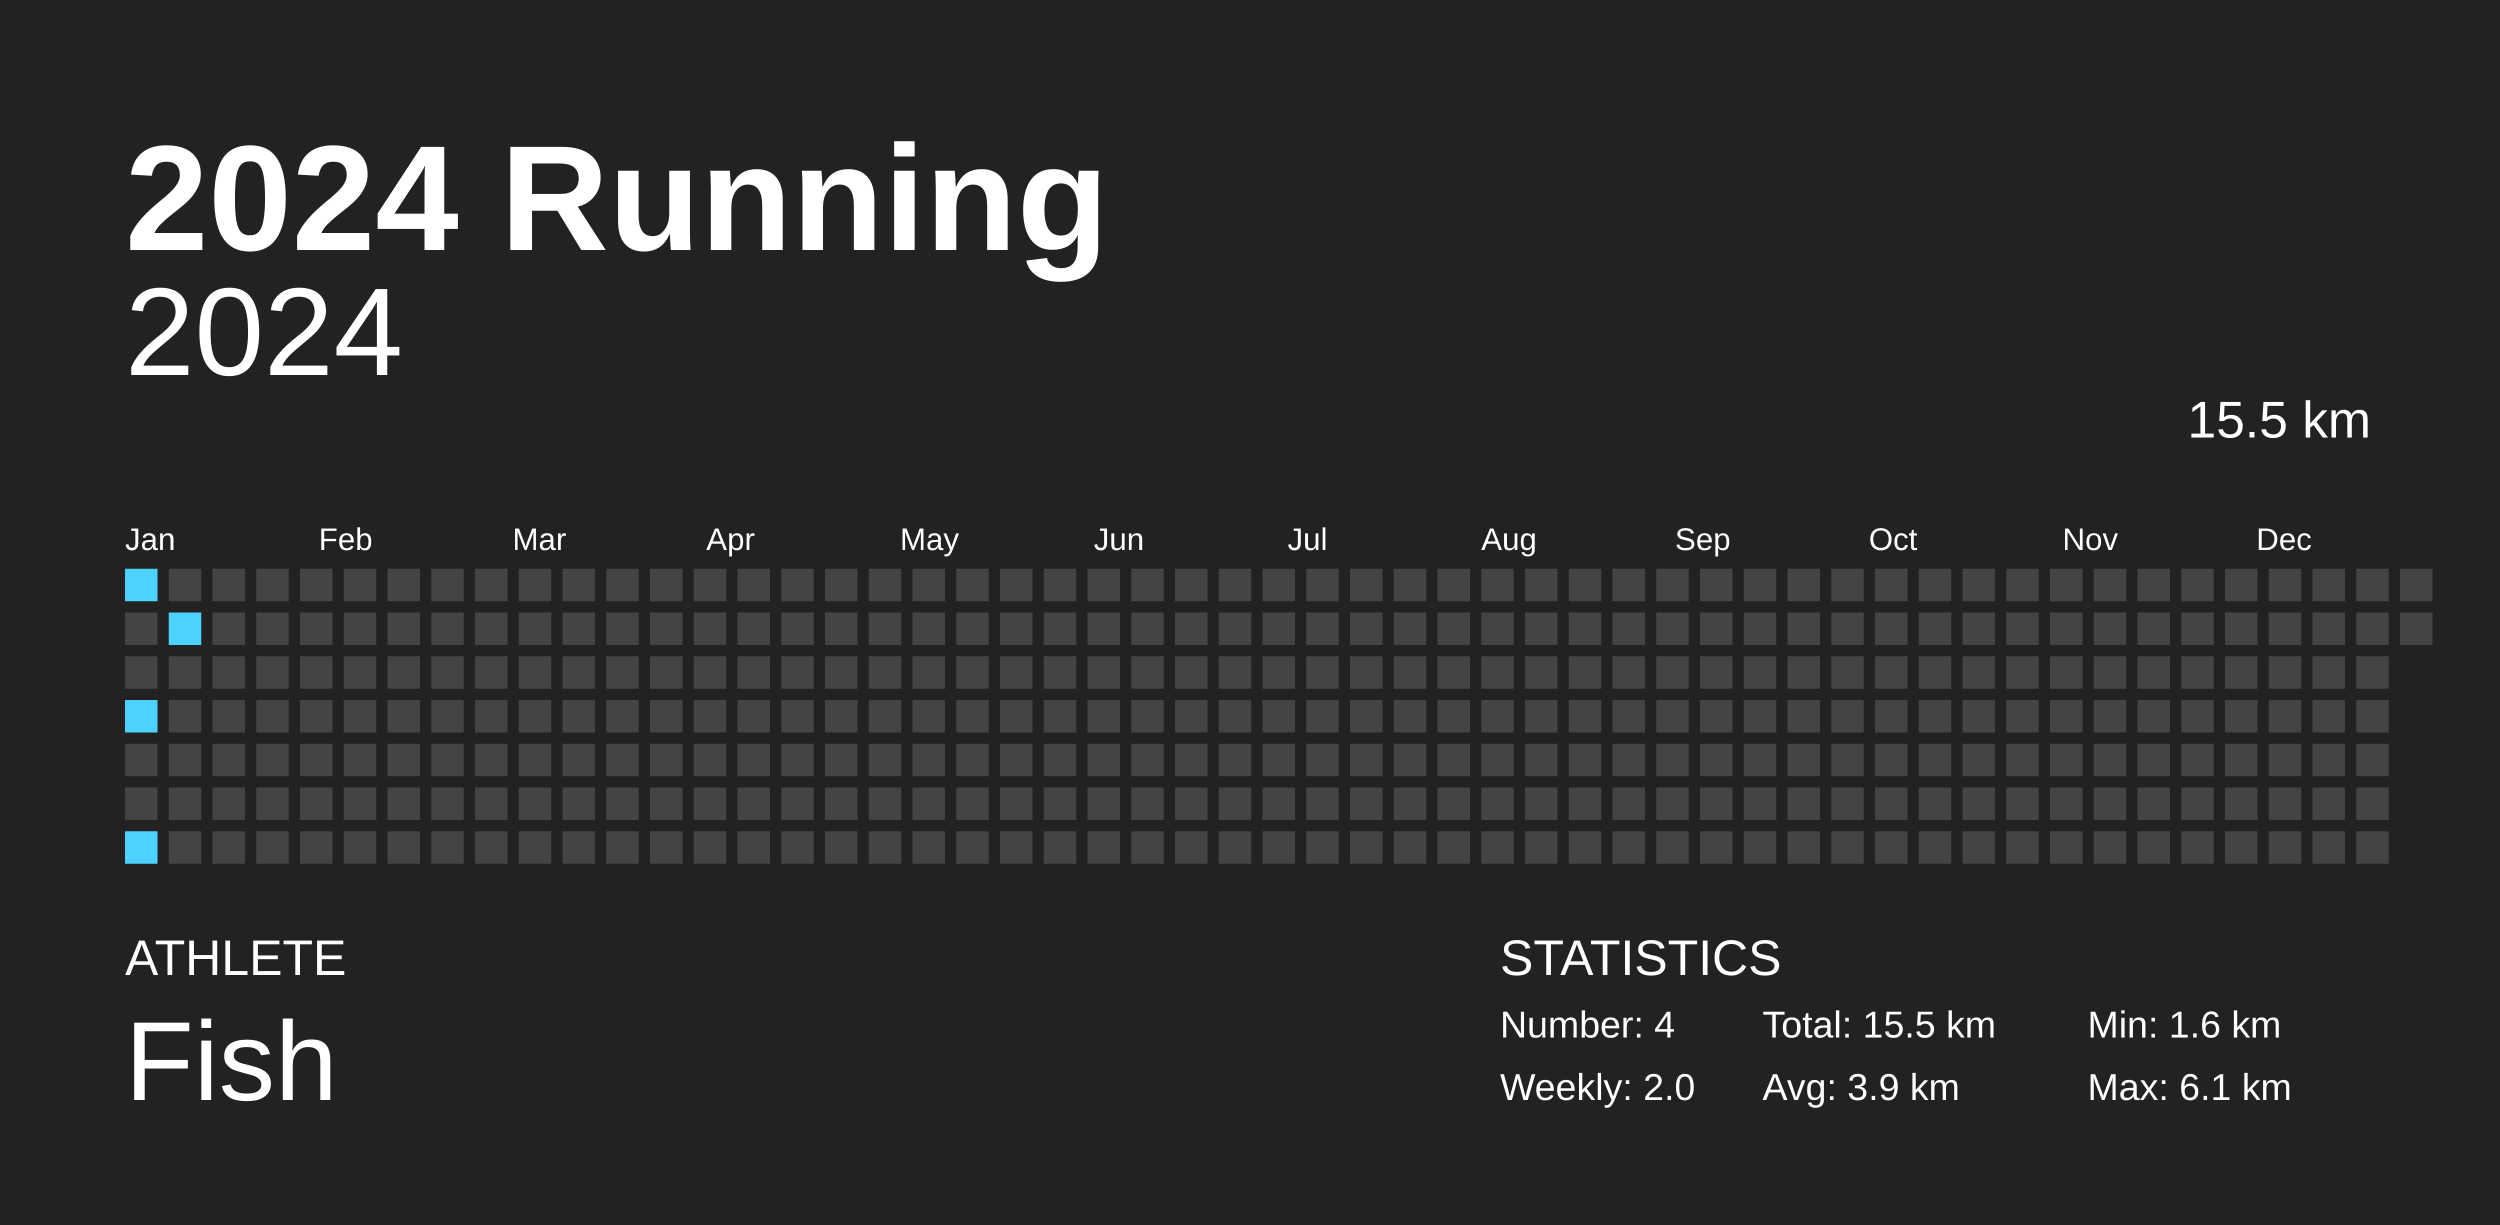
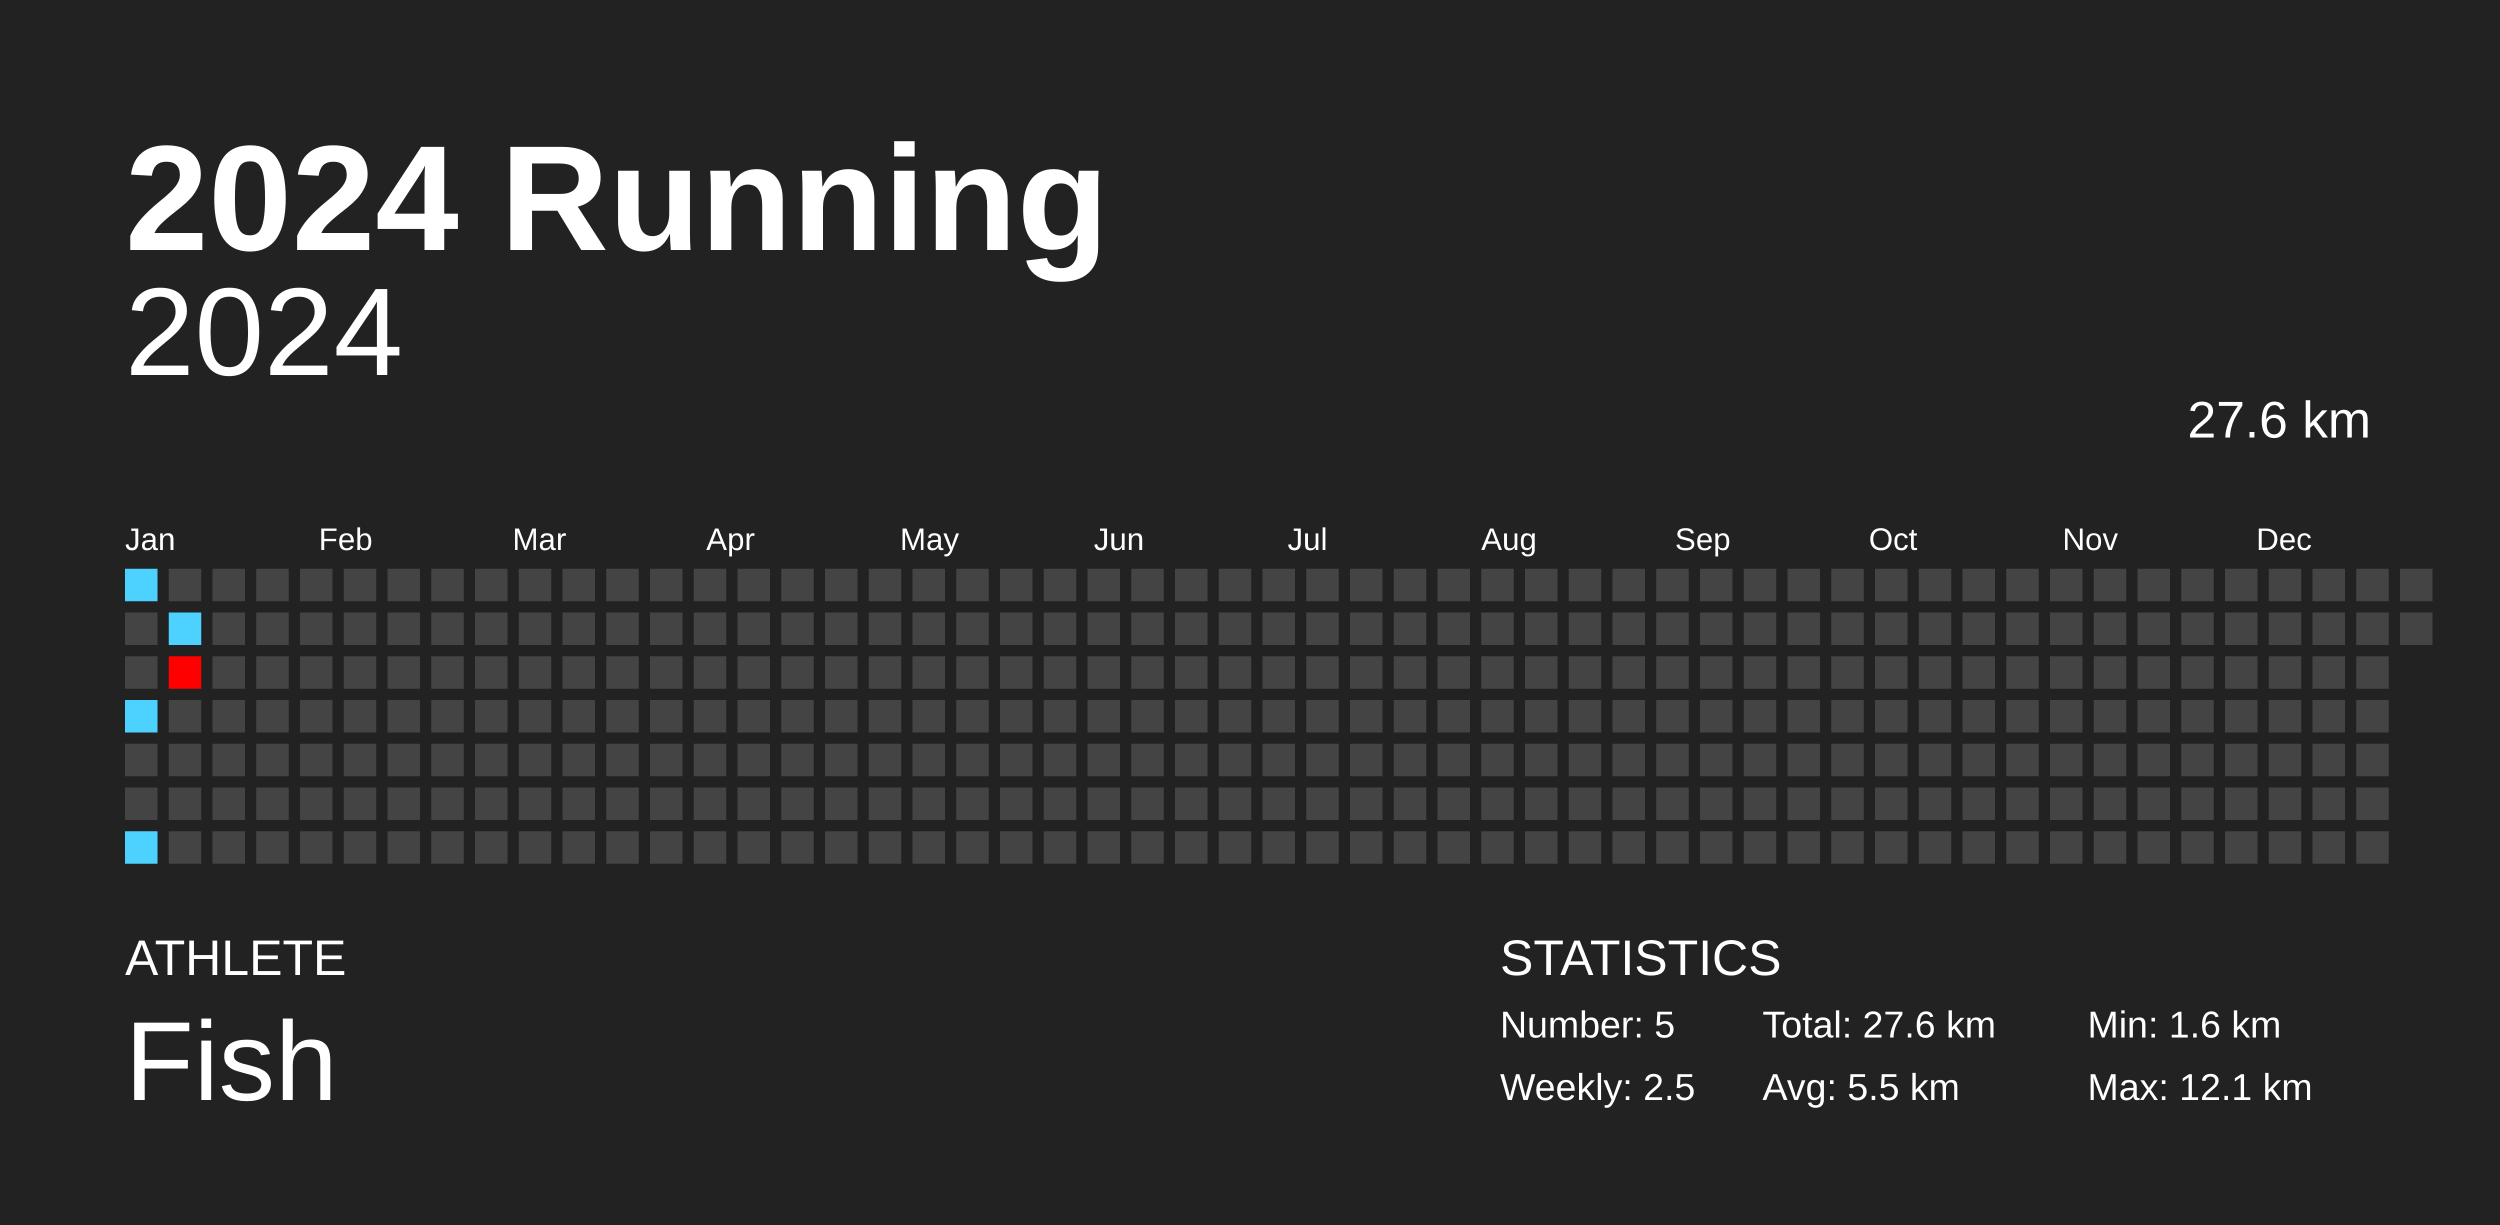
<svg xmlns="http://www.w3.org/2000/svg" baseProfile="full" height="98mm" version="1.1" viewBox="0,0,200,98" width="200mm">
  <defs />
  <rect fill="#222222" height="98" width="200" x="0" y="0" />
  <text fill="#FFFFFF" style="font-size:12px; font-family:Arial; font-weight:bold;" x="10" y="20">2024 Running</text>
  <text fill="#FFFFFF" style="font-size:4px; font-family:Arial" x="10" y="78">ATHLETE</text>
  <text fill="#FFFFFF" style="font-size:9px; font-family:Arial" x="10" y="88">Fish</text>
  <text fill="#FFFFFF" style="font-size:4px; font-family:Arial" x="120" y="78">STATISTICS</text>
-   <text fill="#FFFFFF" style="font-size:3px; font-family:Arial" x="120" y="83">Number: 4</text>
-   <text fill="#FFFFFF" style="font-size:3px; font-family:Arial" x="120" y="88">Weekly: 2.0</text>
-   <text fill="#FFFFFF" style="font-size:3px; font-family:Arial" x="141" y="83">Total: 15.5 km</text>
-   <text fill="#FFFFFF" style="font-size:3px; font-family:Arial" x="141" y="88">Avg: 3.9 km</text>
+   <text fill="#FFFFFF" style="font-size:3px; font-family:Arial" x="120" y="83">Number: 5</text>
+   <text fill="#FFFFFF" style="font-size:3px; font-family:Arial" x="120" y="88">Weekly: 2.5</text>
+   <text fill="#FFFFFF" style="font-size:3px; font-family:Arial" x="141" y="83">Total: 27.6 km</text>
+   <text fill="#FFFFFF" style="font-size:3px; font-family:Arial" x="141" y="88">Avg: 5.5 km</text>
  <text fill="#FFFFFF" style="font-size:3px; font-family:Arial" x="167" y="83">Min: 1.6 km</text>
-   <text fill="#FFFFFF" style="font-size:3px; font-family:Arial" x="167" y="88">Max: 6.1 km</text>
+   <text fill="#FFFFFF" style="font-size:3px; font-family:Arial" x="167" y="88">Max: 12.1 km</text>
  <text alignment-baseline="hanging" fill="#FFFFFF" style="font-size:10.0px; font-family:Arial;" x="10" y="30">2024</text>
-   <text alignment-baseline="hanging" fill="#FFFFFF" style="font-size:4.125px; font-family:Arial;" x="175" y="35">15.5 km</text>
+   <text alignment-baseline="hanging" fill="#FFFFFF" style="font-size:4.125px; font-family:Arial;" x="175" y="35">27.6 km</text>
  <text fill="#FFFFFF" style="font-size:2.5px; font-family:Arial" x="10.0" y="44">Jan</text>
  <text fill="#FFFFFF" style="font-size:2.5px; font-family:Arial" x="25.5" y="44">Feb</text>
  <text fill="#FFFFFF" style="font-size:2.5px; font-family:Arial" x="41.0" y="44">Mar</text>
  <text fill="#FFFFFF" style="font-size:2.5px; font-family:Arial" x="56.5" y="44">Apr</text>
  <text fill="#FFFFFF" style="font-size:2.5px; font-family:Arial" x="72.0" y="44">May</text>
  <text fill="#FFFFFF" style="font-size:2.5px; font-family:Arial" x="87.5" y="44">Jun</text>
  <text fill="#FFFFFF" style="font-size:2.5px; font-family:Arial" x="103.0" y="44">Jul</text>
  <text fill="#FFFFFF" style="font-size:2.5px; font-family:Arial" x="118.5" y="44">Aug</text>
  <text fill="#FFFFFF" style="font-size:2.5px; font-family:Arial" x="134.0" y="44">Sep</text>
  <text fill="#FFFFFF" style="font-size:2.5px; font-family:Arial" x="149.5" y="44">Oct</text>
  <text fill="#FFFFFF" style="font-size:2.5px; font-family:Arial" x="165.0" y="44">Nov</text>
  <text fill="#FFFFFF" style="font-size:2.5px; font-family:Arial" x="180.5" y="44">Dec</text>
  <rect fill="#4dd2ff" height="2.6" width="2.6" x="10.0" y="45.5" />
  <rect fill="#444444" height="2.6" width="2.6" x="10.0" y="49.0" />
  <rect fill="#444444" height="2.6" width="2.6" x="10.0" y="52.5" />
  <rect fill="#4dd2ff" height="2.6" width="2.6" x="10.0" y="56.0" />
  <rect fill="#444444" height="2.6" width="2.6" x="10.0" y="59.5" />
  <rect fill="#444444" height="2.6" width="2.6" x="10.0" y="63.0" />
  <rect fill="#4dd2ff" height="2.6" width="2.6" x="10.0" y="66.5" />
  <rect fill="#444444" height="2.6" width="2.6" x="13.5" y="45.5" />
  <rect fill="#4dd2ff" height="2.6" width="2.6" x="13.5" y="49.0" />
-   <rect fill="#444444" height="2.6" width="2.6" x="13.5" y="52.5" />
+   <rect fill="#ff0000" height="2.6" width="2.6" x="13.5" y="52.5" />
  <rect fill="#444444" height="2.6" width="2.6" x="13.5" y="56.0" />
  <rect fill="#444444" height="2.6" width="2.6" x="13.5" y="59.5" />
  <rect fill="#444444" height="2.6" width="2.6" x="13.5" y="63.0" />
  <rect fill="#444444" height="2.6" width="2.6" x="13.5" y="66.5" />
  <rect fill="#444444" height="2.6" width="2.6" x="17.0" y="45.5" />
  <rect fill="#444444" height="2.6" width="2.6" x="17.0" y="49.0" />
  <rect fill="#444444" height="2.6" width="2.6" x="17.0" y="52.5" />
  <rect fill="#444444" height="2.6" width="2.6" x="17.0" y="56.0" />
  <rect fill="#444444" height="2.6" width="2.6" x="17.0" y="59.5" />
  <rect fill="#444444" height="2.6" width="2.6" x="17.0" y="63.0" />
  <rect fill="#444444" height="2.6" width="2.6" x="17.0" y="66.5" />
  <rect fill="#444444" height="2.6" width="2.6" x="20.5" y="45.5" />
  <rect fill="#444444" height="2.6" width="2.6" x="20.5" y="49.0" />
  <rect fill="#444444" height="2.6" width="2.6" x="20.5" y="52.5" />
  <rect fill="#444444" height="2.6" width="2.6" x="20.5" y="56.0" />
  <rect fill="#444444" height="2.6" width="2.6" x="20.5" y="59.5" />
  <rect fill="#444444" height="2.6" width="2.6" x="20.5" y="63.0" />
  <rect fill="#444444" height="2.6" width="2.6" x="20.5" y="66.5" />
  <rect fill="#444444" height="2.6" width="2.6" x="24.0" y="45.5" />
  <rect fill="#444444" height="2.6" width="2.6" x="24.0" y="49.0" />
  <rect fill="#444444" height="2.6" width="2.6" x="24.0" y="52.5" />
  <rect fill="#444444" height="2.6" width="2.6" x="24.0" y="56.0" />
  <rect fill="#444444" height="2.6" width="2.6" x="24.0" y="59.5" />
  <rect fill="#444444" height="2.6" width="2.6" x="24.0" y="63.0" />
  <rect fill="#444444" height="2.6" width="2.6" x="24.0" y="66.5" />
  <rect fill="#444444" height="2.6" width="2.6" x="27.5" y="45.5" />
  <rect fill="#444444" height="2.6" width="2.6" x="27.5" y="49.0" />
  <rect fill="#444444" height="2.6" width="2.6" x="27.5" y="52.5" />
  <rect fill="#444444" height="2.6" width="2.6" x="27.5" y="56.0" />
  <rect fill="#444444" height="2.6" width="2.6" x="27.5" y="59.5" />
  <rect fill="#444444" height="2.6" width="2.6" x="27.5" y="63.0" />
  <rect fill="#444444" height="2.6" width="2.6" x="27.5" y="66.5" />
  <rect fill="#444444" height="2.6" width="2.6" x="31.0" y="45.5" />
  <rect fill="#444444" height="2.6" width="2.6" x="31.0" y="49.0" />
  <rect fill="#444444" height="2.6" width="2.6" x="31.0" y="52.5" />
  <rect fill="#444444" height="2.6" width="2.6" x="31.0" y="56.0" />
  <rect fill="#444444" height="2.6" width="2.6" x="31.0" y="59.5" />
  <rect fill="#444444" height="2.6" width="2.6" x="31.0" y="63.0" />
  <rect fill="#444444" height="2.6" width="2.6" x="31.0" y="66.5" />
  <rect fill="#444444" height="2.6" width="2.6" x="34.5" y="45.5" />
  <rect fill="#444444" height="2.6" width="2.6" x="34.5" y="49.0" />
  <rect fill="#444444" height="2.6" width="2.6" x="34.5" y="52.5" />
  <rect fill="#444444" height="2.6" width="2.6" x="34.5" y="56.0" />
  <rect fill="#444444" height="2.6" width="2.6" x="34.5" y="59.5" />
  <rect fill="#444444" height="2.6" width="2.6" x="34.5" y="63.0" />
  <rect fill="#444444" height="2.6" width="2.6" x="34.5" y="66.5" />
  <rect fill="#444444" height="2.6" width="2.6" x="38.0" y="45.5" />
  <rect fill="#444444" height="2.6" width="2.6" x="38.0" y="49.0" />
  <rect fill="#444444" height="2.6" width="2.6" x="38.0" y="52.5" />
  <rect fill="#444444" height="2.6" width="2.6" x="38.0" y="56.0" />
  <rect fill="#444444" height="2.6" width="2.6" x="38.0" y="59.5" />
  <rect fill="#444444" height="2.6" width="2.6" x="38.0" y="63.0" />
  <rect fill="#444444" height="2.6" width="2.6" x="38.0" y="66.5" />
  <rect fill="#444444" height="2.6" width="2.6" x="41.5" y="45.5" />
  <rect fill="#444444" height="2.6" width="2.6" x="41.5" y="49.0" />
  <rect fill="#444444" height="2.6" width="2.6" x="41.5" y="52.5" />
  <rect fill="#444444" height="2.6" width="2.6" x="41.5" y="56.0" />
  <rect fill="#444444" height="2.6" width="2.6" x="41.5" y="59.5" />
  <rect fill="#444444" height="2.6" width="2.6" x="41.5" y="63.0" />
  <rect fill="#444444" height="2.6" width="2.6" x="41.5" y="66.5" />
  <rect fill="#444444" height="2.6" width="2.6" x="45.0" y="45.5" />
  <rect fill="#444444" height="2.6" width="2.6" x="45.0" y="49.0" />
  <rect fill="#444444" height="2.6" width="2.6" x="45.0" y="52.5" />
  <rect fill="#444444" height="2.6" width="2.6" x="45.0" y="56.0" />
  <rect fill="#444444" height="2.6" width="2.6" x="45.0" y="59.5" />
  <rect fill="#444444" height="2.6" width="2.6" x="45.0" y="63.0" />
  <rect fill="#444444" height="2.6" width="2.6" x="45.0" y="66.5" />
  <rect fill="#444444" height="2.6" width="2.6" x="48.5" y="45.5" />
  <rect fill="#444444" height="2.6" width="2.6" x="48.5" y="49.0" />
  <rect fill="#444444" height="2.6" width="2.6" x="48.5" y="52.5" />
  <rect fill="#444444" height="2.6" width="2.6" x="48.5" y="56.0" />
  <rect fill="#444444" height="2.6" width="2.6" x="48.5" y="59.5" />
  <rect fill="#444444" height="2.6" width="2.6" x="48.5" y="63.0" />
  <rect fill="#444444" height="2.6" width="2.6" x="48.5" y="66.5" />
  <rect fill="#444444" height="2.6" width="2.6" x="52.0" y="45.5" />
  <rect fill="#444444" height="2.6" width="2.6" x="52.0" y="49.0" />
  <rect fill="#444444" height="2.6" width="2.6" x="52.0" y="52.5" />
  <rect fill="#444444" height="2.6" width="2.6" x="52.0" y="56.0" />
  <rect fill="#444444" height="2.6" width="2.6" x="52.0" y="59.5" />
  <rect fill="#444444" height="2.6" width="2.6" x="52.0" y="63.0" />
  <rect fill="#444444" height="2.6" width="2.6" x="52.0" y="66.5" />
  <rect fill="#444444" height="2.6" width="2.6" x="55.5" y="45.5" />
  <rect fill="#444444" height="2.6" width="2.6" x="55.5" y="49.0" />
  <rect fill="#444444" height="2.6" width="2.6" x="55.5" y="52.5" />
  <rect fill="#444444" height="2.6" width="2.6" x="55.5" y="56.0" />
  <rect fill="#444444" height="2.6" width="2.6" x="55.5" y="59.5" />
  <rect fill="#444444" height="2.6" width="2.6" x="55.5" y="63.0" />
  <rect fill="#444444" height="2.6" width="2.6" x="55.5" y="66.5" />
  <rect fill="#444444" height="2.6" width="2.6" x="59.0" y="45.5" />
  <rect fill="#444444" height="2.6" width="2.6" x="59.0" y="49.0" />
  <rect fill="#444444" height="2.6" width="2.6" x="59.0" y="52.5" />
  <rect fill="#444444" height="2.6" width="2.6" x="59.0" y="56.0" />
  <rect fill="#444444" height="2.6" width="2.6" x="59.0" y="59.5" />
  <rect fill="#444444" height="2.6" width="2.6" x="59.0" y="63.0" />
  <rect fill="#444444" height="2.6" width="2.6" x="59.0" y="66.5" />
  <rect fill="#444444" height="2.6" width="2.6" x="62.5" y="45.5" />
  <rect fill="#444444" height="2.6" width="2.6" x="62.5" y="49.0" />
  <rect fill="#444444" height="2.6" width="2.6" x="62.5" y="52.5" />
  <rect fill="#444444" height="2.6" width="2.6" x="62.5" y="56.0" />
  <rect fill="#444444" height="2.6" width="2.6" x="62.5" y="59.5" />
  <rect fill="#444444" height="2.6" width="2.6" x="62.5" y="63.0" />
  <rect fill="#444444" height="2.6" width="2.6" x="62.5" y="66.5" />
  <rect fill="#444444" height="2.6" width="2.6" x="66.0" y="45.5" />
  <rect fill="#444444" height="2.6" width="2.6" x="66.0" y="49.0" />
  <rect fill="#444444" height="2.6" width="2.6" x="66.0" y="52.5" />
  <rect fill="#444444" height="2.6" width="2.6" x="66.0" y="56.0" />
  <rect fill="#444444" height="2.6" width="2.6" x="66.0" y="59.5" />
  <rect fill="#444444" height="2.6" width="2.6" x="66.0" y="63.0" />
  <rect fill="#444444" height="2.6" width="2.6" x="66.0" y="66.5" />
  <rect fill="#444444" height="2.6" width="2.6" x="69.5" y="45.5" />
  <rect fill="#444444" height="2.6" width="2.6" x="69.5" y="49.0" />
  <rect fill="#444444" height="2.6" width="2.6" x="69.5" y="52.5" />
  <rect fill="#444444" height="2.6" width="2.6" x="69.5" y="56.0" />
  <rect fill="#444444" height="2.6" width="2.6" x="69.5" y="59.5" />
  <rect fill="#444444" height="2.6" width="2.6" x="69.5" y="63.0" />
  <rect fill="#444444" height="2.6" width="2.6" x="69.5" y="66.5" />
  <rect fill="#444444" height="2.6" width="2.6" x="73.0" y="45.5" />
  <rect fill="#444444" height="2.6" width="2.6" x="73.0" y="49.0" />
  <rect fill="#444444" height="2.6" width="2.6" x="73.0" y="52.5" />
  <rect fill="#444444" height="2.6" width="2.6" x="73.0" y="56.0" />
  <rect fill="#444444" height="2.6" width="2.6" x="73.0" y="59.5" />
  <rect fill="#444444" height="2.6" width="2.6" x="73.0" y="63.0" />
  <rect fill="#444444" height="2.6" width="2.6" x="73.0" y="66.5" />
  <rect fill="#444444" height="2.6" width="2.6" x="76.5" y="45.5" />
  <rect fill="#444444" height="2.6" width="2.6" x="76.5" y="49.0" />
  <rect fill="#444444" height="2.6" width="2.6" x="76.5" y="52.5" />
  <rect fill="#444444" height="2.6" width="2.6" x="76.5" y="56.0" />
  <rect fill="#444444" height="2.6" width="2.6" x="76.5" y="59.5" />
  <rect fill="#444444" height="2.6" width="2.6" x="76.5" y="63.0" />
  <rect fill="#444444" height="2.6" width="2.6" x="76.5" y="66.5" />
  <rect fill="#444444" height="2.6" width="2.6" x="80.0" y="45.5" />
  <rect fill="#444444" height="2.6" width="2.6" x="80.0" y="49.0" />
  <rect fill="#444444" height="2.6" width="2.6" x="80.0" y="52.5" />
  <rect fill="#444444" height="2.6" width="2.6" x="80.0" y="56.0" />
  <rect fill="#444444" height="2.6" width="2.6" x="80.0" y="59.5" />
  <rect fill="#444444" height="2.6" width="2.6" x="80.0" y="63.0" />
  <rect fill="#444444" height="2.6" width="2.6" x="80.0" y="66.5" />
  <rect fill="#444444" height="2.6" width="2.6" x="83.5" y="45.5" />
  <rect fill="#444444" height="2.6" width="2.6" x="83.5" y="49.0" />
  <rect fill="#444444" height="2.6" width="2.6" x="83.5" y="52.5" />
  <rect fill="#444444" height="2.6" width="2.6" x="83.5" y="56.0" />
  <rect fill="#444444" height="2.6" width="2.6" x="83.5" y="59.5" />
  <rect fill="#444444" height="2.6" width="2.6" x="83.5" y="63.0" />
  <rect fill="#444444" height="2.6" width="2.6" x="83.5" y="66.5" />
  <rect fill="#444444" height="2.6" width="2.6" x="87.0" y="45.5" />
  <rect fill="#444444" height="2.6" width="2.6" x="87.0" y="49.0" />
  <rect fill="#444444" height="2.6" width="2.6" x="87.0" y="52.5" />
  <rect fill="#444444" height="2.6" width="2.6" x="87.0" y="56.0" />
  <rect fill="#444444" height="2.6" width="2.6" x="87.0" y="59.5" />
  <rect fill="#444444" height="2.6" width="2.6" x="87.0" y="63.0" />
  <rect fill="#444444" height="2.6" width="2.6" x="87.0" y="66.5" />
  <rect fill="#444444" height="2.6" width="2.6" x="90.5" y="45.5" />
  <rect fill="#444444" height="2.6" width="2.6" x="90.5" y="49.0" />
  <rect fill="#444444" height="2.6" width="2.6" x="90.5" y="52.5" />
  <rect fill="#444444" height="2.6" width="2.6" x="90.5" y="56.0" />
  <rect fill="#444444" height="2.6" width="2.6" x="90.5" y="59.5" />
  <rect fill="#444444" height="2.6" width="2.6" x="90.5" y="63.0" />
  <rect fill="#444444" height="2.6" width="2.6" x="90.5" y="66.5" />
  <rect fill="#444444" height="2.6" width="2.6" x="94.0" y="45.5" />
  <rect fill="#444444" height="2.6" width="2.6" x="94.0" y="49.0" />
  <rect fill="#444444" height="2.6" width="2.6" x="94.0" y="52.5" />
  <rect fill="#444444" height="2.6" width="2.6" x="94.0" y="56.0" />
  <rect fill="#444444" height="2.6" width="2.6" x="94.0" y="59.5" />
  <rect fill="#444444" height="2.6" width="2.6" x="94.0" y="63.0" />
  <rect fill="#444444" height="2.6" width="2.6" x="94.0" y="66.5" />
  <rect fill="#444444" height="2.6" width="2.6" x="97.5" y="45.5" />
  <rect fill="#444444" height="2.6" width="2.6" x="97.5" y="49.0" />
  <rect fill="#444444" height="2.6" width="2.6" x="97.5" y="52.5" />
  <rect fill="#444444" height="2.6" width="2.6" x="97.5" y="56.0" />
  <rect fill="#444444" height="2.6" width="2.6" x="97.5" y="59.5" />
  <rect fill="#444444" height="2.6" width="2.6" x="97.5" y="63.0" />
  <rect fill="#444444" height="2.6" width="2.6" x="97.5" y="66.5" />
  <rect fill="#444444" height="2.6" width="2.6" x="101.0" y="45.5" />
  <rect fill="#444444" height="2.6" width="2.6" x="101.0" y="49.0" />
  <rect fill="#444444" height="2.6" width="2.6" x="101.0" y="52.5" />
  <rect fill="#444444" height="2.6" width="2.6" x="101.0" y="56.0" />
  <rect fill="#444444" height="2.6" width="2.6" x="101.0" y="59.5" />
  <rect fill="#444444" height="2.6" width="2.6" x="101.0" y="63.0" />
  <rect fill="#444444" height="2.6" width="2.6" x="101.0" y="66.5" />
  <rect fill="#444444" height="2.6" width="2.6" x="104.5" y="45.5" />
  <rect fill="#444444" height="2.6" width="2.6" x="104.5" y="49.0" />
  <rect fill="#444444" height="2.6" width="2.6" x="104.5" y="52.5" />
  <rect fill="#444444" height="2.6" width="2.6" x="104.5" y="56.0" />
  <rect fill="#444444" height="2.6" width="2.6" x="104.5" y="59.5" />
  <rect fill="#444444" height="2.6" width="2.6" x="104.5" y="63.0" />
  <rect fill="#444444" height="2.6" width="2.6" x="104.5" y="66.5" />
  <rect fill="#444444" height="2.6" width="2.6" x="108.0" y="45.5" />
  <rect fill="#444444" height="2.6" width="2.6" x="108.0" y="49.0" />
  <rect fill="#444444" height="2.6" width="2.6" x="108.0" y="52.5" />
  <rect fill="#444444" height="2.6" width="2.6" x="108.0" y="56.0" />
  <rect fill="#444444" height="2.6" width="2.6" x="108.0" y="59.5" />
  <rect fill="#444444" height="2.6" width="2.6" x="108.0" y="63.0" />
  <rect fill="#444444" height="2.6" width="2.6" x="108.0" y="66.5" />
  <rect fill="#444444" height="2.6" width="2.6" x="111.5" y="45.5" />
  <rect fill="#444444" height="2.6" width="2.6" x="111.5" y="49.0" />
  <rect fill="#444444" height="2.6" width="2.6" x="111.5" y="52.5" />
  <rect fill="#444444" height="2.6" width="2.6" x="111.5" y="56.0" />
  <rect fill="#444444" height="2.6" width="2.6" x="111.5" y="59.5" />
  <rect fill="#444444" height="2.6" width="2.6" x="111.5" y="63.0" />
  <rect fill="#444444" height="2.6" width="2.6" x="111.5" y="66.5" />
  <rect fill="#444444" height="2.6" width="2.6" x="115.0" y="45.5" />
  <rect fill="#444444" height="2.6" width="2.6" x="115.0" y="49.0" />
  <rect fill="#444444" height="2.6" width="2.6" x="115.0" y="52.5" />
  <rect fill="#444444" height="2.6" width="2.6" x="115.0" y="56.0" />
  <rect fill="#444444" height="2.6" width="2.6" x="115.0" y="59.5" />
  <rect fill="#444444" height="2.6" width="2.6" x="115.0" y="63.0" />
  <rect fill="#444444" height="2.6" width="2.6" x="115.0" y="66.5" />
  <rect fill="#444444" height="2.6" width="2.6" x="118.5" y="45.5" />
  <rect fill="#444444" height="2.6" width="2.6" x="118.5" y="49.0" />
  <rect fill="#444444" height="2.6" width="2.6" x="118.5" y="52.5" />
  <rect fill="#444444" height="2.6" width="2.6" x="118.5" y="56.0" />
  <rect fill="#444444" height="2.6" width="2.6" x="118.5" y="59.5" />
  <rect fill="#444444" height="2.6" width="2.6" x="118.5" y="63.0" />
  <rect fill="#444444" height="2.6" width="2.6" x="118.5" y="66.5" />
  <rect fill="#444444" height="2.6" width="2.6" x="122.0" y="45.5" />
  <rect fill="#444444" height="2.6" width="2.6" x="122.0" y="49.0" />
  <rect fill="#444444" height="2.6" width="2.6" x="122.0" y="52.5" />
  <rect fill="#444444" height="2.6" width="2.6" x="122.0" y="56.0" />
  <rect fill="#444444" height="2.6" width="2.6" x="122.0" y="59.5" />
  <rect fill="#444444" height="2.6" width="2.6" x="122.0" y="63.0" />
  <rect fill="#444444" height="2.6" width="2.6" x="122.0" y="66.5" />
  <rect fill="#444444" height="2.6" width="2.6" x="125.5" y="45.5" />
  <rect fill="#444444" height="2.6" width="2.6" x="125.5" y="49.0" />
  <rect fill="#444444" height="2.6" width="2.6" x="125.5" y="52.5" />
  <rect fill="#444444" height="2.6" width="2.6" x="125.5" y="56.0" />
  <rect fill="#444444" height="2.6" width="2.6" x="125.5" y="59.5" />
  <rect fill="#444444" height="2.6" width="2.6" x="125.5" y="63.0" />
  <rect fill="#444444" height="2.6" width="2.6" x="125.5" y="66.5" />
  <rect fill="#444444" height="2.6" width="2.6" x="129.0" y="45.5" />
  <rect fill="#444444" height="2.6" width="2.6" x="129.0" y="49.0" />
  <rect fill="#444444" height="2.6" width="2.6" x="129.0" y="52.5" />
  <rect fill="#444444" height="2.6" width="2.6" x="129.0" y="56.0" />
  <rect fill="#444444" height="2.6" width="2.6" x="129.0" y="59.5" />
  <rect fill="#444444" height="2.6" width="2.6" x="129.0" y="63.0" />
  <rect fill="#444444" height="2.6" width="2.6" x="129.0" y="66.5" />
  <rect fill="#444444" height="2.6" width="2.6" x="132.5" y="45.5" />
  <rect fill="#444444" height="2.6" width="2.6" x="132.5" y="49.0" />
  <rect fill="#444444" height="2.6" width="2.6" x="132.5" y="52.5" />
  <rect fill="#444444" height="2.6" width="2.6" x="132.5" y="56.0" />
  <rect fill="#444444" height="2.6" width="2.6" x="132.5" y="59.5" />
  <rect fill="#444444" height="2.6" width="2.6" x="132.5" y="63.0" />
  <rect fill="#444444" height="2.6" width="2.6" x="132.5" y="66.5" />
  <rect fill="#444444" height="2.6" width="2.6" x="136.0" y="45.5" />
  <rect fill="#444444" height="2.6" width="2.6" x="136.0" y="49.0" />
  <rect fill="#444444" height="2.6" width="2.6" x="136.0" y="52.5" />
  <rect fill="#444444" height="2.6" width="2.6" x="136.0" y="56.0" />
  <rect fill="#444444" height="2.6" width="2.6" x="136.0" y="59.5" />
  <rect fill="#444444" height="2.6" width="2.6" x="136.0" y="63.0" />
  <rect fill="#444444" height="2.6" width="2.6" x="136.0" y="66.5" />
  <rect fill="#444444" height="2.6" width="2.6" x="139.5" y="45.5" />
  <rect fill="#444444" height="2.6" width="2.6" x="139.5" y="49.0" />
  <rect fill="#444444" height="2.6" width="2.6" x="139.5" y="52.5" />
  <rect fill="#444444" height="2.6" width="2.6" x="139.5" y="56.0" />
  <rect fill="#444444" height="2.6" width="2.6" x="139.5" y="59.5" />
  <rect fill="#444444" height="2.6" width="2.6" x="139.5" y="63.0" />
  <rect fill="#444444" height="2.6" width="2.6" x="139.5" y="66.5" />
  <rect fill="#444444" height="2.6" width="2.6" x="143.0" y="45.5" />
  <rect fill="#444444" height="2.6" width="2.6" x="143.0" y="49.0" />
  <rect fill="#444444" height="2.6" width="2.6" x="143.0" y="52.5" />
  <rect fill="#444444" height="2.6" width="2.6" x="143.0" y="56.0" />
  <rect fill="#444444" height="2.6" width="2.6" x="143.0" y="59.5" />
  <rect fill="#444444" height="2.6" width="2.6" x="143.0" y="63.0" />
  <rect fill="#444444" height="2.6" width="2.6" x="143.0" y="66.5" />
  <rect fill="#444444" height="2.6" width="2.6" x="146.5" y="45.5" />
  <rect fill="#444444" height="2.6" width="2.6" x="146.5" y="49.0" />
  <rect fill="#444444" height="2.6" width="2.6" x="146.5" y="52.5" />
  <rect fill="#444444" height="2.6" width="2.6" x="146.5" y="56.0" />
  <rect fill="#444444" height="2.6" width="2.6" x="146.5" y="59.5" />
  <rect fill="#444444" height="2.6" width="2.6" x="146.5" y="63.0" />
  <rect fill="#444444" height="2.6" width="2.6" x="146.5" y="66.5" />
  <rect fill="#444444" height="2.6" width="2.6" x="150.0" y="45.5" />
  <rect fill="#444444" height="2.6" width="2.6" x="150.0" y="49.0" />
  <rect fill="#444444" height="2.6" width="2.6" x="150.0" y="52.5" />
  <rect fill="#444444" height="2.6" width="2.6" x="150.0" y="56.0" />
  <rect fill="#444444" height="2.6" width="2.6" x="150.0" y="59.5" />
  <rect fill="#444444" height="2.6" width="2.6" x="150.0" y="63.0" />
  <rect fill="#444444" height="2.6" width="2.6" x="150.0" y="66.5" />
  <rect fill="#444444" height="2.6" width="2.6" x="153.5" y="45.5" />
  <rect fill="#444444" height="2.6" width="2.6" x="153.5" y="49.0" />
  <rect fill="#444444" height="2.6" width="2.6" x="153.5" y="52.5" />
  <rect fill="#444444" height="2.6" width="2.6" x="153.5" y="56.0" />
  <rect fill="#444444" height="2.6" width="2.6" x="153.5" y="59.5" />
  <rect fill="#444444" height="2.6" width="2.6" x="153.5" y="63.0" />
  <rect fill="#444444" height="2.6" width="2.6" x="153.5" y="66.5" />
  <rect fill="#444444" height="2.6" width="2.6" x="157.0" y="45.5" />
  <rect fill="#444444" height="2.6" width="2.6" x="157.0" y="49.0" />
  <rect fill="#444444" height="2.6" width="2.6" x="157.0" y="52.5" />
  <rect fill="#444444" height="2.6" width="2.6" x="157.0" y="56.0" />
  <rect fill="#444444" height="2.6" width="2.6" x="157.0" y="59.5" />
  <rect fill="#444444" height="2.6" width="2.6" x="157.0" y="63.0" />
  <rect fill="#444444" height="2.6" width="2.6" x="157.0" y="66.5" />
  <rect fill="#444444" height="2.6" width="2.6" x="160.5" y="45.5" />
  <rect fill="#444444" height="2.6" width="2.6" x="160.5" y="49.0" />
  <rect fill="#444444" height="2.6" width="2.6" x="160.5" y="52.5" />
  <rect fill="#444444" height="2.6" width="2.6" x="160.5" y="56.0" />
  <rect fill="#444444" height="2.6" width="2.6" x="160.5" y="59.5" />
  <rect fill="#444444" height="2.6" width="2.6" x="160.5" y="63.0" />
  <rect fill="#444444" height="2.6" width="2.6" x="160.5" y="66.5" />
  <rect fill="#444444" height="2.6" width="2.6" x="164.0" y="45.5" />
  <rect fill="#444444" height="2.6" width="2.6" x="164.0" y="49.0" />
  <rect fill="#444444" height="2.6" width="2.6" x="164.0" y="52.5" />
  <rect fill="#444444" height="2.6" width="2.6" x="164.0" y="56.0" />
  <rect fill="#444444" height="2.6" width="2.6" x="164.0" y="59.5" />
  <rect fill="#444444" height="2.6" width="2.6" x="164.0" y="63.0" />
  <rect fill="#444444" height="2.6" width="2.6" x="164.0" y="66.5" />
  <rect fill="#444444" height="2.6" width="2.6" x="167.5" y="45.5" />
  <rect fill="#444444" height="2.6" width="2.6" x="167.5" y="49.0" />
  <rect fill="#444444" height="2.6" width="2.6" x="167.5" y="52.5" />
  <rect fill="#444444" height="2.6" width="2.6" x="167.5" y="56.0" />
  <rect fill="#444444" height="2.6" width="2.6" x="167.5" y="59.5" />
  <rect fill="#444444" height="2.6" width="2.6" x="167.5" y="63.0" />
  <rect fill="#444444" height="2.6" width="2.6" x="167.5" y="66.5" />
  <rect fill="#444444" height="2.6" width="2.6" x="171.0" y="45.5" />
  <rect fill="#444444" height="2.6" width="2.6" x="171.0" y="49.0" />
  <rect fill="#444444" height="2.6" width="2.6" x="171.0" y="52.5" />
  <rect fill="#444444" height="2.6" width="2.6" x="171.0" y="56.0" />
  <rect fill="#444444" height="2.6" width="2.6" x="171.0" y="59.5" />
  <rect fill="#444444" height="2.6" width="2.6" x="171.0" y="63.0" />
  <rect fill="#444444" height="2.6" width="2.6" x="171.0" y="66.5" />
  <rect fill="#444444" height="2.6" width="2.6" x="174.5" y="45.5" />
  <rect fill="#444444" height="2.6" width="2.6" x="174.5" y="49.0" />
  <rect fill="#444444" height="2.6" width="2.6" x="174.5" y="52.5" />
  <rect fill="#444444" height="2.6" width="2.6" x="174.5" y="56.0" />
  <rect fill="#444444" height="2.6" width="2.6" x="174.5" y="59.5" />
  <rect fill="#444444" height="2.6" width="2.6" x="174.5" y="63.0" />
  <rect fill="#444444" height="2.6" width="2.6" x="174.5" y="66.5" />
  <rect fill="#444444" height="2.6" width="2.6" x="178.0" y="45.5" />
  <rect fill="#444444" height="2.6" width="2.6" x="178.0" y="49.0" />
  <rect fill="#444444" height="2.6" width="2.6" x="178.0" y="52.5" />
  <rect fill="#444444" height="2.6" width="2.6" x="178.0" y="56.0" />
  <rect fill="#444444" height="2.6" width="2.6" x="178.0" y="59.5" />
  <rect fill="#444444" height="2.6" width="2.6" x="178.0" y="63.0" />
  <rect fill="#444444" height="2.6" width="2.6" x="178.0" y="66.5" />
  <rect fill="#444444" height="2.6" width="2.6" x="181.5" y="45.5" />
  <rect fill="#444444" height="2.6" width="2.6" x="181.5" y="49.0" />
  <rect fill="#444444" height="2.6" width="2.6" x="181.5" y="52.5" />
  <rect fill="#444444" height="2.6" width="2.6" x="181.5" y="56.0" />
  <rect fill="#444444" height="2.6" width="2.6" x="181.5" y="59.5" />
  <rect fill="#444444" height="2.6" width="2.6" x="181.5" y="63.0" />
  <rect fill="#444444" height="2.6" width="2.6" x="181.5" y="66.5" />
  <rect fill="#444444" height="2.6" width="2.6" x="185.0" y="45.5" />
  <rect fill="#444444" height="2.6" width="2.6" x="185.0" y="49.0" />
  <rect fill="#444444" height="2.6" width="2.6" x="185.0" y="52.5" />
  <rect fill="#444444" height="2.6" width="2.6" x="185.0" y="56.0" />
  <rect fill="#444444" height="2.6" width="2.6" x="185.0" y="59.5" />
  <rect fill="#444444" height="2.6" width="2.6" x="185.0" y="63.0" />
  <rect fill="#444444" height="2.6" width="2.6" x="185.0" y="66.5" />
  <rect fill="#444444" height="2.6" width="2.6" x="188.5" y="45.5" />
  <rect fill="#444444" height="2.6" width="2.6" x="188.5" y="49.0" />
  <rect fill="#444444" height="2.6" width="2.6" x="188.5" y="52.5" />
  <rect fill="#444444" height="2.6" width="2.6" x="188.5" y="56.0" />
  <rect fill="#444444" height="2.6" width="2.6" x="188.5" y="59.5" />
  <rect fill="#444444" height="2.6" width="2.6" x="188.5" y="63.0" />
  <rect fill="#444444" height="2.6" width="2.6" x="188.5" y="66.5" />
  <rect fill="#444444" height="2.6" width="2.6" x="192.0" y="45.5" />
  <rect fill="#444444" height="2.6" width="2.6" x="192.0" y="49.0" />
</svg>
